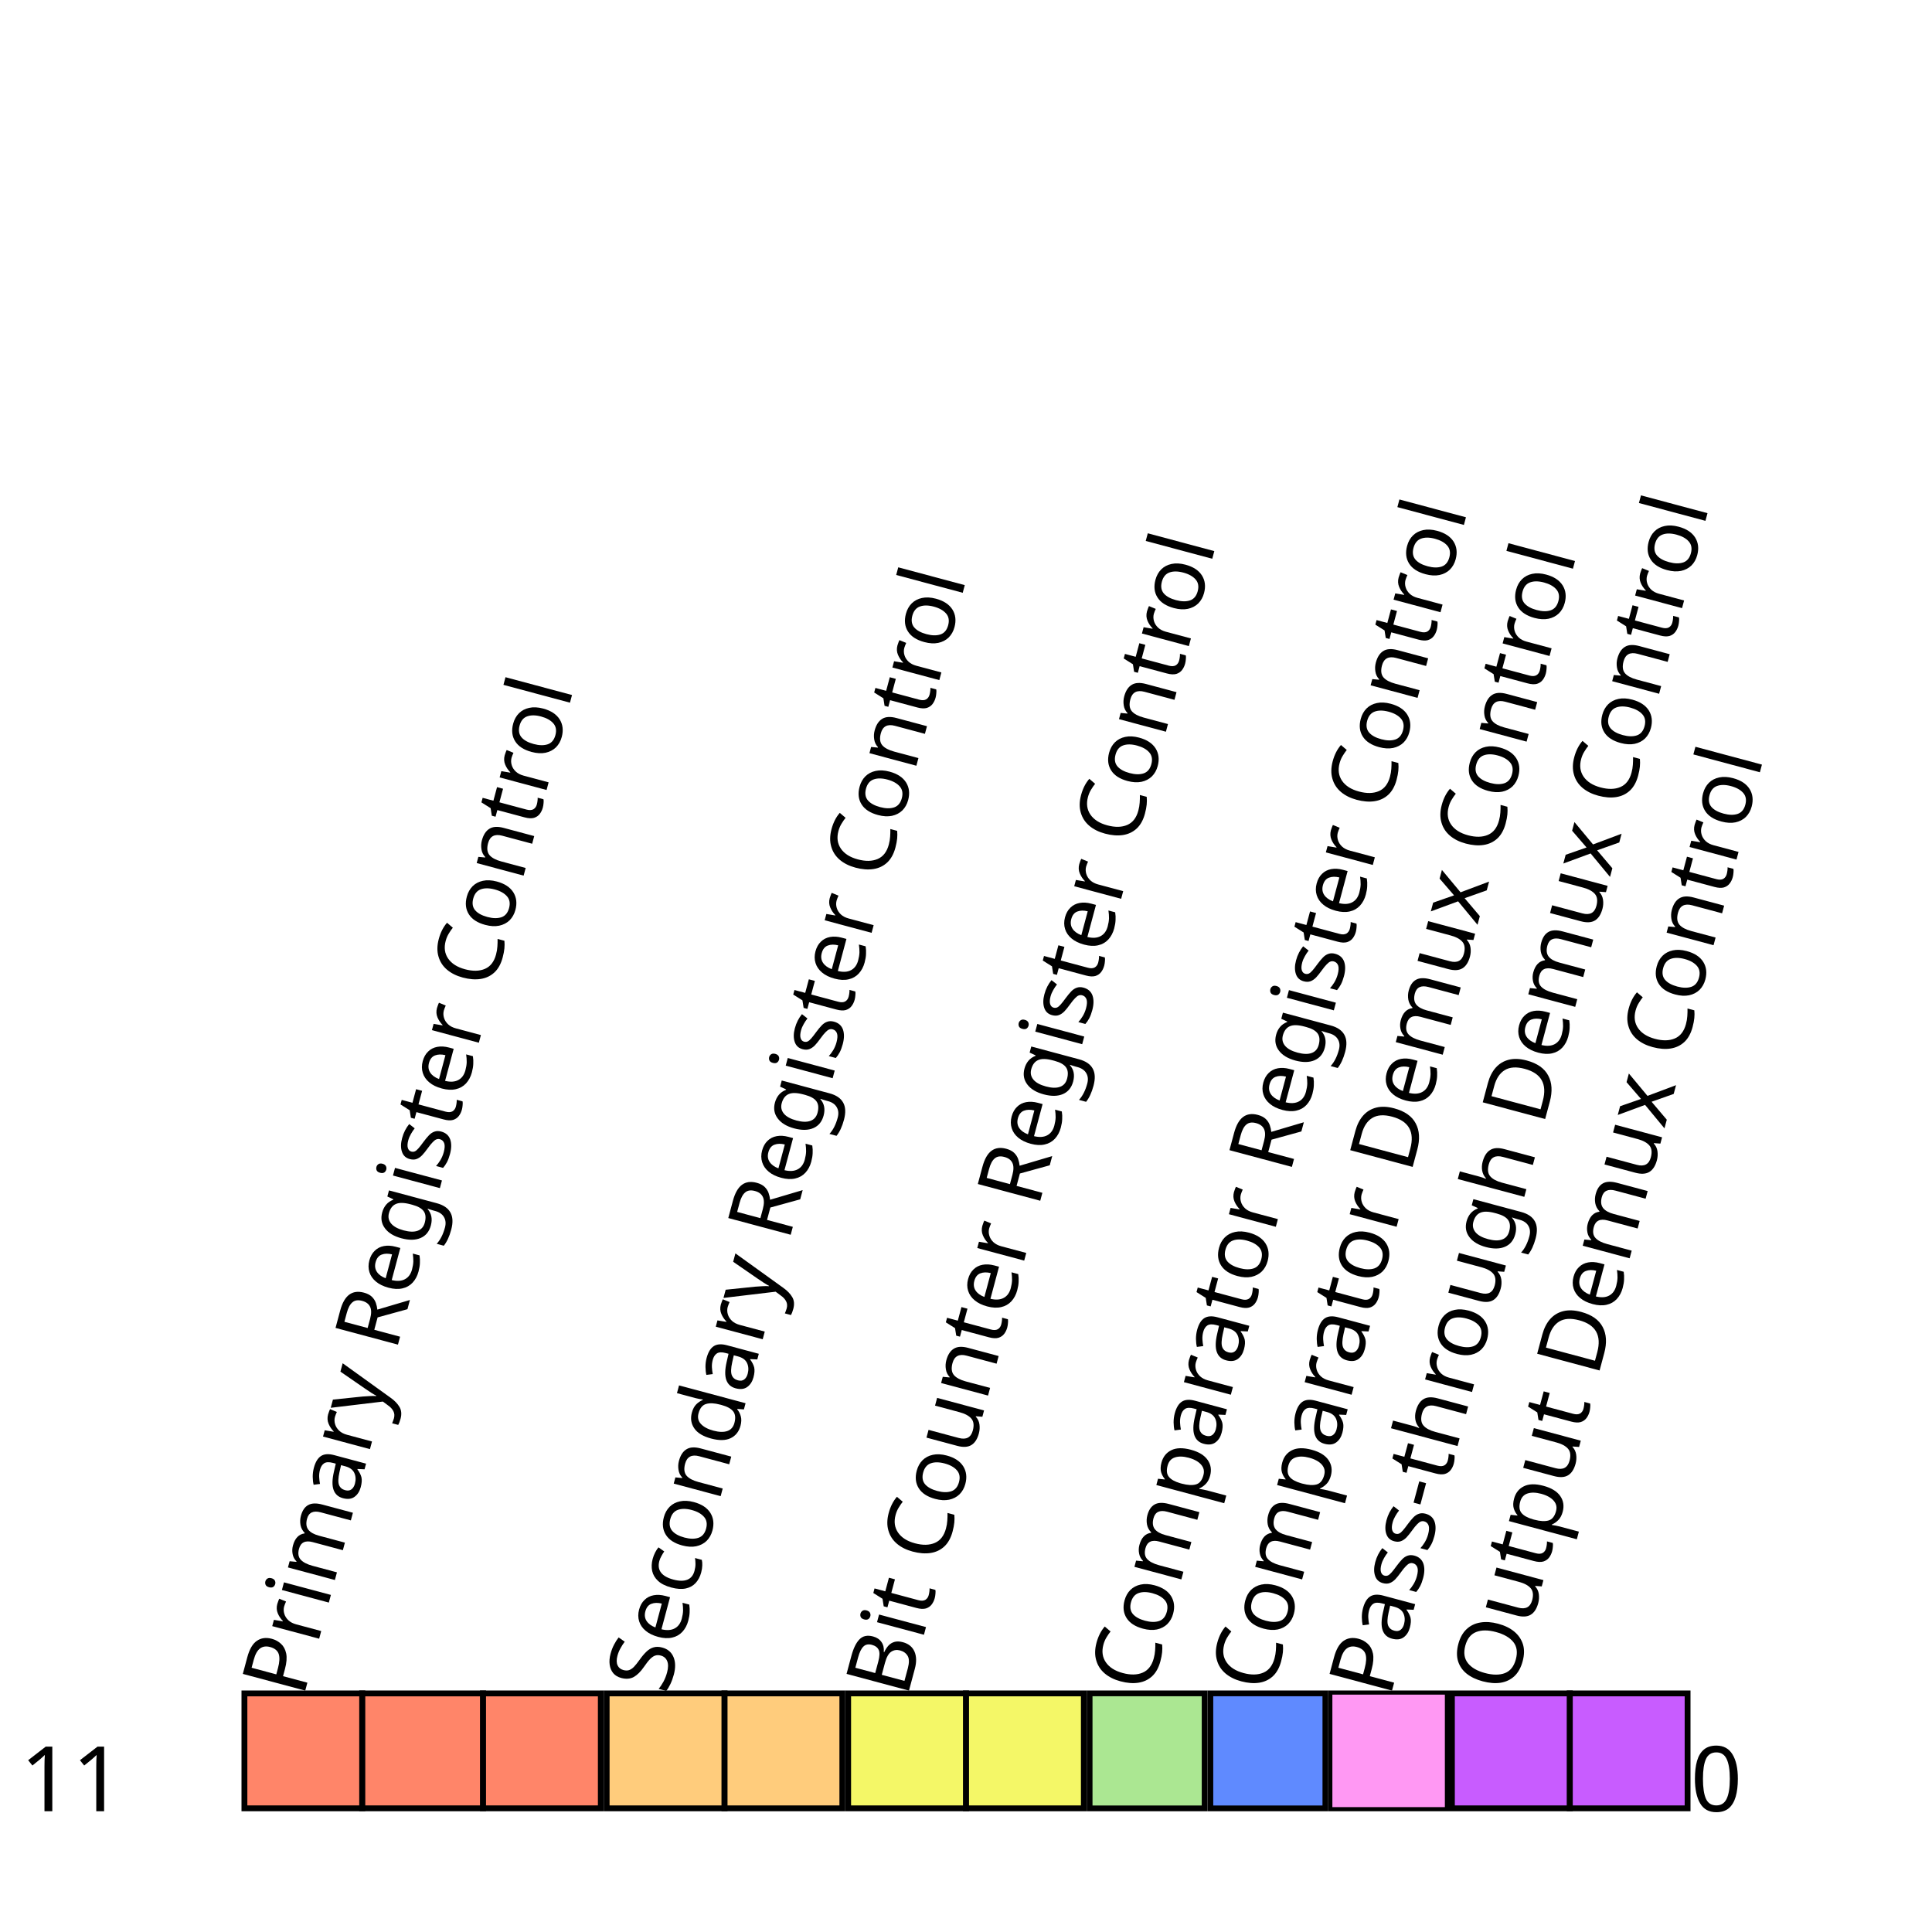
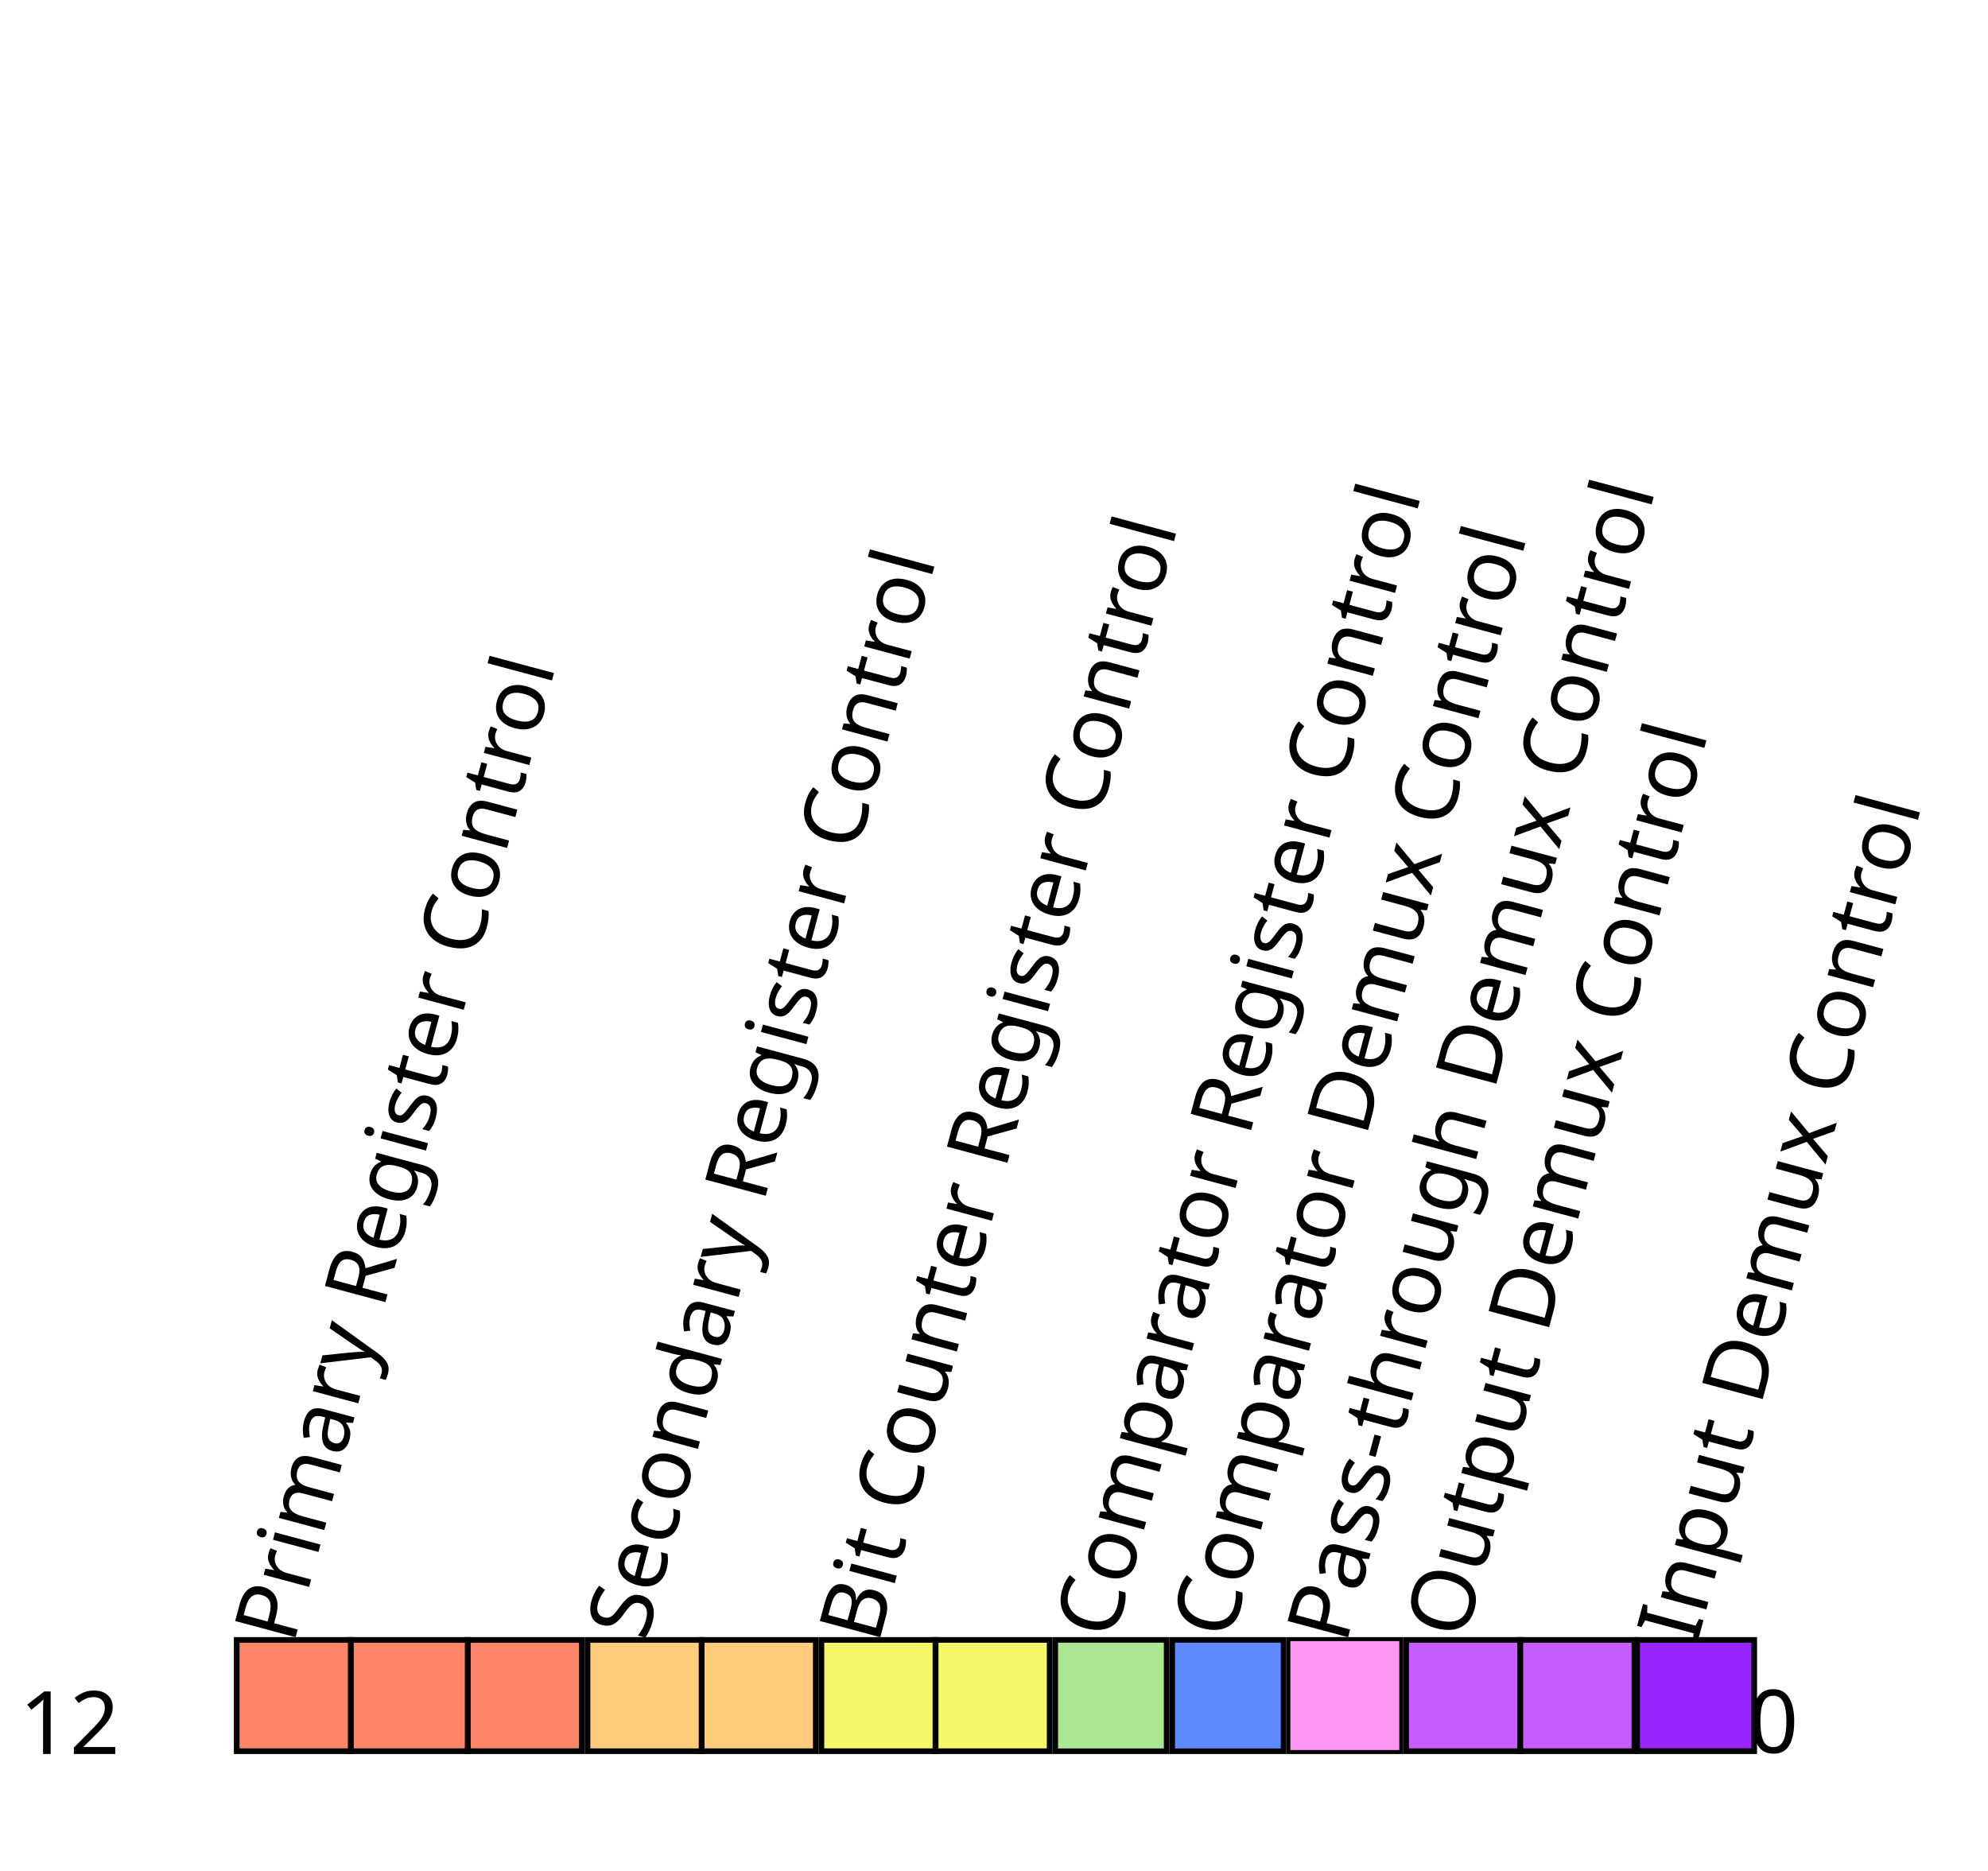
- <svg xmlns="http://www.w3.org/2000/svg" width="320" height="320" viewBox="0 0 320 320" id="svg2" version="1.1">
+ <svg xmlns="http://www.w3.org/2000/svg" width="340" height="320" viewBox="0 0 340 320" id="svg2" version="1.1">
  <defs id="defs4" />
  <g id="layer1" transform="translate(0,-732.3621)">
    <rect style="opacity:1;fill:#ff8569;fill-opacity:1;stroke:#000000;stroke-width:0.968;stroke-miterlimit:4;stroke-dasharray:none;stroke-opacity:1" id="rect4138" width="59.032" height="19.032" x="40.484" y="1012.846" />
    <rect style="opacity:1;fill:#ffcc7c;fill-opacity:1;stroke:#000000;stroke-width:0.964;stroke-miterlimit:4;stroke-dasharray:none;stroke-opacity:1" id="rect4140" width="39.036" height="19.036" x="100.482" y="1012.844" />
    <rect style="opacity:1;fill:#f4f767;fill-opacity:1;stroke:#000000;stroke-width:0.964;stroke-miterlimit:4;stroke-dasharray:none;stroke-opacity:1" id="rect4142" width="39.036" height="19.036" x="140.482" y="1012.844" />
    <rect style="opacity:1;fill:#abe792;fill-opacity:1;stroke:#000000;stroke-width:0.952;stroke-miterlimit:4;stroke-dasharray:none;stroke-opacity:1" id="rect4144" width="19.048" height="19.048" x="180.476" y="1012.838" />
    <rect style="opacity:1;fill:#5f8aff;fill-opacity:1;stroke:#000000;stroke-width:0.952;stroke-miterlimit:4;stroke-dasharray:none;stroke-opacity:1" id="rect4146" width="19.048" height="19.048" x="200.476" y="1012.838" />
    <rect style="opacity:1;fill:#ff98f3;fill-opacity:1;stroke:#000000;stroke-width:0.683;stroke-miterlimit:4;stroke-dasharray:none;stroke-opacity:1" id="rect4148" width="19.317" height="19.317" x="220.341" y="1012.704" />
    <rect style="opacity:1;fill:#c85cff;fill-opacity:1;stroke:#000000;stroke-width:0.964;stroke-miterlimit:4;stroke-dasharray:none;stroke-opacity:1" id="rect4150" width="39.036" height="19.036" x="240.482" y="1012.844" />
    <text xml:space="preserve" style="font-style:normal;font-variant:normal;font-weight:normal;font-stretch:normal;font-size:15px;line-height:125%;font-family:sans-serif;-inkscape-font-specification:'sans-serif, Normal';text-align:start;letter-spacing:0px;word-spacing:0px;writing-mode:lr-tb;text-anchor:start;fill:#000000;fill-opacity:1;stroke:none;stroke-width:1px;stroke-linecap:butt;stroke-linejoin:miter;stroke-opacity:1" x="-966.252" y="310.858" id="text4152" transform="matrix(0.258819,-0.9659258,0.9659258,0.258819,0,0)">
      <tspan id="tspan4154" x="-966.252" y="310.858">Primary Register Control</tspan>
    </text>
    <text xml:space="preserve" style="font-style:normal;font-variant:normal;font-weight:normal;font-stretch:normal;font-size:15px;line-height:125%;font-family:sans-serif;-inkscape-font-specification:'sans-serif, Normal';text-align:start;letter-spacing:0px;word-spacing:0px;writing-mode:lr-tb;text-anchor:start;fill:#000000;fill-opacity:1;stroke:none;stroke-width:1px;stroke-linecap:butt;stroke-linejoin:miter;stroke-opacity:1" x="-950.137" y="368.984" id="text4177" transform="matrix(0.258819,-0.9659258,0.9659258,0.258819,0,0)">
      <tspan id="tspan4179" x="-950.137" y="368.984">Secondary Register Control</tspan>
    </text>
    <text xml:space="preserve" style="font-style:normal;font-variant:normal;font-weight:normal;font-stretch:normal;font-size:15px;line-height:125%;font-family:sans-serif;-inkscape-font-specification:'sans-serif, Normal';text-align:start;letter-spacing:0px;word-spacing:0px;writing-mode:lr-tb;text-anchor:start;fill:#000000;fill-opacity:1;stroke:none;stroke-width:1px;stroke-linecap:butt;stroke-linejoin:miter;stroke-opacity:1" x="-940.371" y="407.451" id="text4185" transform="matrix(0.258819,-0.9659258,0.9659258,0.258819,0,0)">
      <tspan id="tspan4187" x="-940.371" y="407.451">Bit Counter Register Control</tspan>
    </text>
    <text xml:space="preserve" style="font-style:normal;font-variant:normal;font-weight:normal;font-stretch:normal;font-size:15px;line-height:125%;font-family:sans-serif;-inkscape-font-specification:'sans-serif, Normal';text-align:start;letter-spacing:0px;word-spacing:0px;writing-mode:lr-tb;text-anchor:start;fill:#000000;fill-opacity:1;stroke:none;stroke-width:1px;stroke-linecap:butt;stroke-linejoin:miter;stroke-opacity:1" x="-929.285" y="446.258" id="text4189" transform="matrix(0.258819,-0.9659258,0.9659258,0.258819,0,0)">
      <tspan id="tspan4191" x="-929.285" y="446.258">Comparator Register Control</tspan>
    </text>
    <text xml:space="preserve" style="font-style:normal;font-variant:normal;font-weight:normal;font-stretch:normal;font-size:15px;line-height:125%;font-family:sans-serif;-inkscape-font-specification:'sans-serif, Normal';text-align:start;letter-spacing:0px;word-spacing:0px;writing-mode:lr-tb;text-anchor:start;fill:#000000;fill-opacity:1;stroke:none;stroke-width:1px;stroke-linecap:butt;stroke-linejoin:miter;stroke-opacity:1" x="-924.109" y="465.577" id="text4193" transform="matrix(0.258819,-0.9659258,0.9659258,0.258819,0,0)">
      <tspan id="tspan4195" x="-924.109" y="465.577">Comparator Demux Control</tspan>
    </text>
    <text xml:space="preserve" style="font-style:normal;font-variant:normal;font-weight:normal;font-stretch:normal;font-size:15px;line-height:125%;font-family:sans-serif;-inkscape-font-specification:'sans-serif, Normal';text-align:start;letter-spacing:0px;word-spacing:0px;writing-mode:lr-tb;text-anchor:start;fill:#000000;fill-opacity:1;stroke:none;stroke-width:1px;stroke-linecap:butt;stroke-linejoin:miter;stroke-opacity:1" x="-919.665" y="484.725" id="text4197" transform="matrix(0.258819,-0.9659258,0.9659258,0.258819,0,0)">
      <tspan id="tspan4199" x="-919.665" y="484.725">Pass-through Demux Control</tspan>
    </text>
    <text xml:space="preserve" style="font-style:normal;font-variant:normal;font-weight:normal;font-stretch:normal;font-size:15px;line-height:125%;font-family:sans-serif;-inkscape-font-specification:'sans-serif, Normal';text-align:start;letter-spacing:0px;word-spacing:0px;writing-mode:lr-tb;text-anchor:start;fill:#000000;fill-opacity:1;stroke:none;stroke-width:1px;stroke-linecap:butt;stroke-linejoin:miter;stroke-opacity:1" x="-913.756" y="504.214" id="text4201" transform="matrix(0.258819,-0.9659258,0.9659258,0.258819,0,0)">
      <tspan id="tspan4203" x="-913.756" y="504.214">Output Demux Control</tspan>
    </text>
    <path style="fill:none;fill-rule:evenodd;stroke:#000000;stroke-width:1px;stroke-linecap:butt;stroke-linejoin:miter;stroke-opacity:1" d="m 60,1032.362 0,-20" id="path3382" />
    <path style="fill:none;fill-rule:evenodd;stroke:#000000;stroke-width:1px;stroke-linecap:butt;stroke-linejoin:miter;stroke-opacity:1" d="m 80,1012.362 0,20" id="path3384" />
    <path style="fill:none;fill-rule:evenodd;stroke:#000000;stroke-width:1px;stroke-linecap:butt;stroke-linejoin:miter;stroke-opacity:1" d="m 120,1032.362 0,-20" id="path3386" />
    <path style="fill:none;fill-rule:evenodd;stroke:#000000;stroke-width:1px;stroke-linecap:butt;stroke-linejoin:miter;stroke-opacity:1" d="m 160,1032.362 0,-20" id="path3388" />
    <path style="fill:none;fill-rule:evenodd;stroke:#000000;stroke-width:1px;stroke-linecap:butt;stroke-linejoin:miter;stroke-opacity:1" d="m 260,1032.362 0,-20" id="path3390" />
-     <text xml:space="preserve" style="font-style:normal;font-weight:normal;font-size:15px;line-height:125%;font-family:sans-serif;letter-spacing:0px;word-spacing:0px;fill:#000000;fill-opacity:1;stroke:none;stroke-width:1px;stroke-linecap:butt;stroke-linejoin:miter;stroke-opacity:1;-inkscape-font-specification:'sans-serif, Normal';font-stretch:normal;font-variant:normal;text-anchor:start;text-align:start;writing-mode:lr;" x="280" y="1032.362" id="text3392">
-       <tspan id="tspan3394" x="280" y="1032.362">0</tspan>
+     <text xml:space="preserve" style="font-style:normal;font-variant:normal;font-weight:normal;font-stretch:normal;font-size:15px;line-height:125%;font-family:sans-serif;-inkscape-font-specification:'sans-serif, Normal';text-align:start;letter-spacing:0px;word-spacing:0px;writing-mode:lr-tb;text-anchor:start;fill:#000000;fill-opacity:1;stroke:none;stroke-width:1px;stroke-linecap:butt;stroke-linejoin:miter;stroke-opacity:1" x="299.011" y="1032.15" id="text3392">
+       <tspan id="tspan3394" x="299.011" y="1032.15">0</tspan>
    </text>
-     <text xml:space="preserve" style="font-style:normal;font-weight:normal;font-size:15px;line-height:125%;font-family:sans-serif;letter-spacing:0px;word-spacing:0px;fill:#000000;fill-opacity:1;stroke:none;stroke-width:1px;stroke-linecap:butt;stroke-linejoin:miter;stroke-opacity:1;-inkscape-font-specification:'sans-serif, Normal';font-stretch:normal;font-variant:normal;text-anchor:end;text-align:end;writing-mode:lr;" x="40" y="1032.362" id="text3396">
-       <tspan id="tspan3398" x="40" y="1032.362">11</tspan>
+     <text xml:space="preserve" style="font-style:normal;font-variant:normal;font-weight:normal;font-stretch:normal;font-size:15px;line-height:125%;font-family:sans-serif;-inkscape-font-specification:'sans-serif, Normal';text-align:end;letter-spacing:0px;word-spacing:0px;writing-mode:lr-tb;text-anchor:end;fill:#000000;fill-opacity:1;stroke:none;stroke-width:1px;stroke-linecap:butt;stroke-linejoin:miter;stroke-opacity:1" x="40" y="1032.362" id="text3396">
+       <tspan id="tspan3398" x="40" y="1032.362">12</tspan>
+     </text>
+     <rect style="fill:#9926ff;fill-rule:evenodd;stroke:#000000;stroke-width:0.976px;stroke-linecap:butt;stroke-linejoin:miter;stroke-opacity:1;fill-opacity:1" id="rect4212" width="20.024" height="19.024" x="279.988" y="1012.85" />
+     <text xml:space="preserve" style="font-style:normal;font-variant:normal;font-weight:normal;font-stretch:normal;font-size:15px;line-height:125%;font-family:sans-serif;-inkscape-font-specification:'sans-serif, Normal';text-align:start;letter-spacing:0px;word-spacing:0px;writing-mode:lr-tb;text-anchor:start;fill:#000000;fill-opacity:1;stroke:none;stroke-width:1px;stroke-linecap:butt;stroke-linejoin:miter;stroke-opacity:1" x="-904.136" y="542.68" id="text4235" transform="matrix(0.258819,-0.9659258,0.9659258,0.258819,0,0)">
+       <tspan id="tspan4237" x="-904.136" y="542.68">Input Demux Control</tspan>
    </text>
  </g>
</svg>
